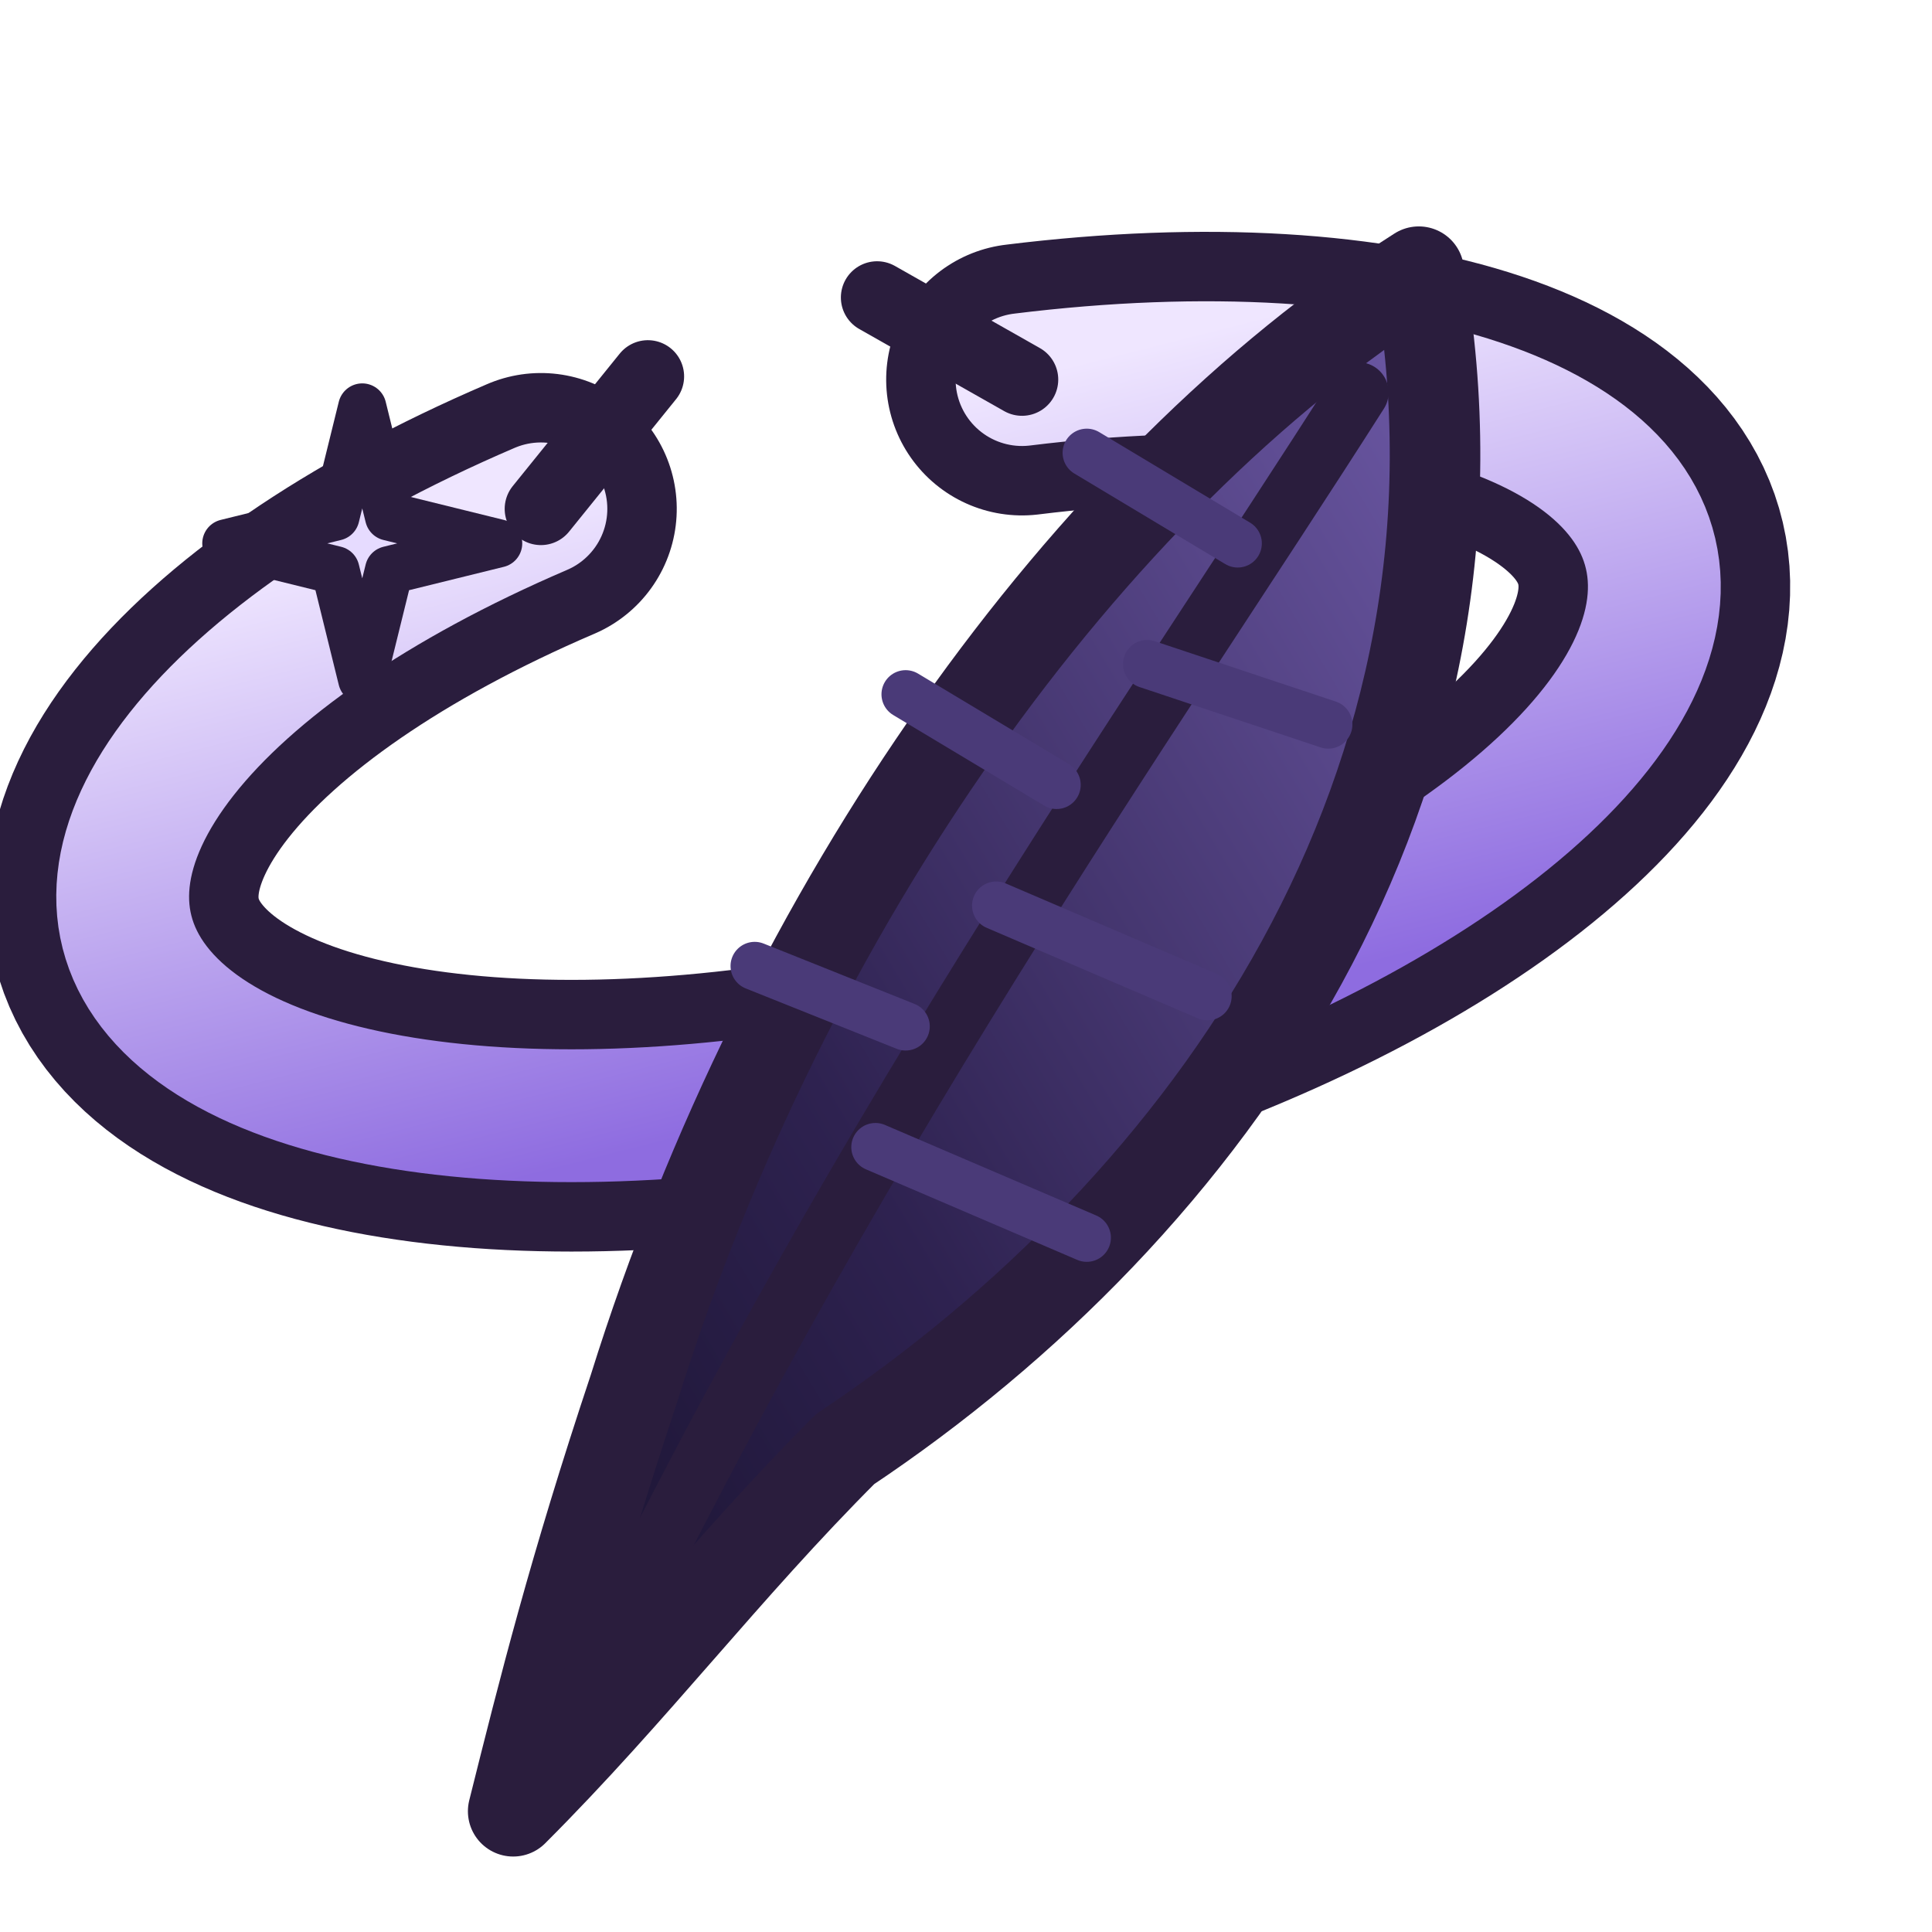
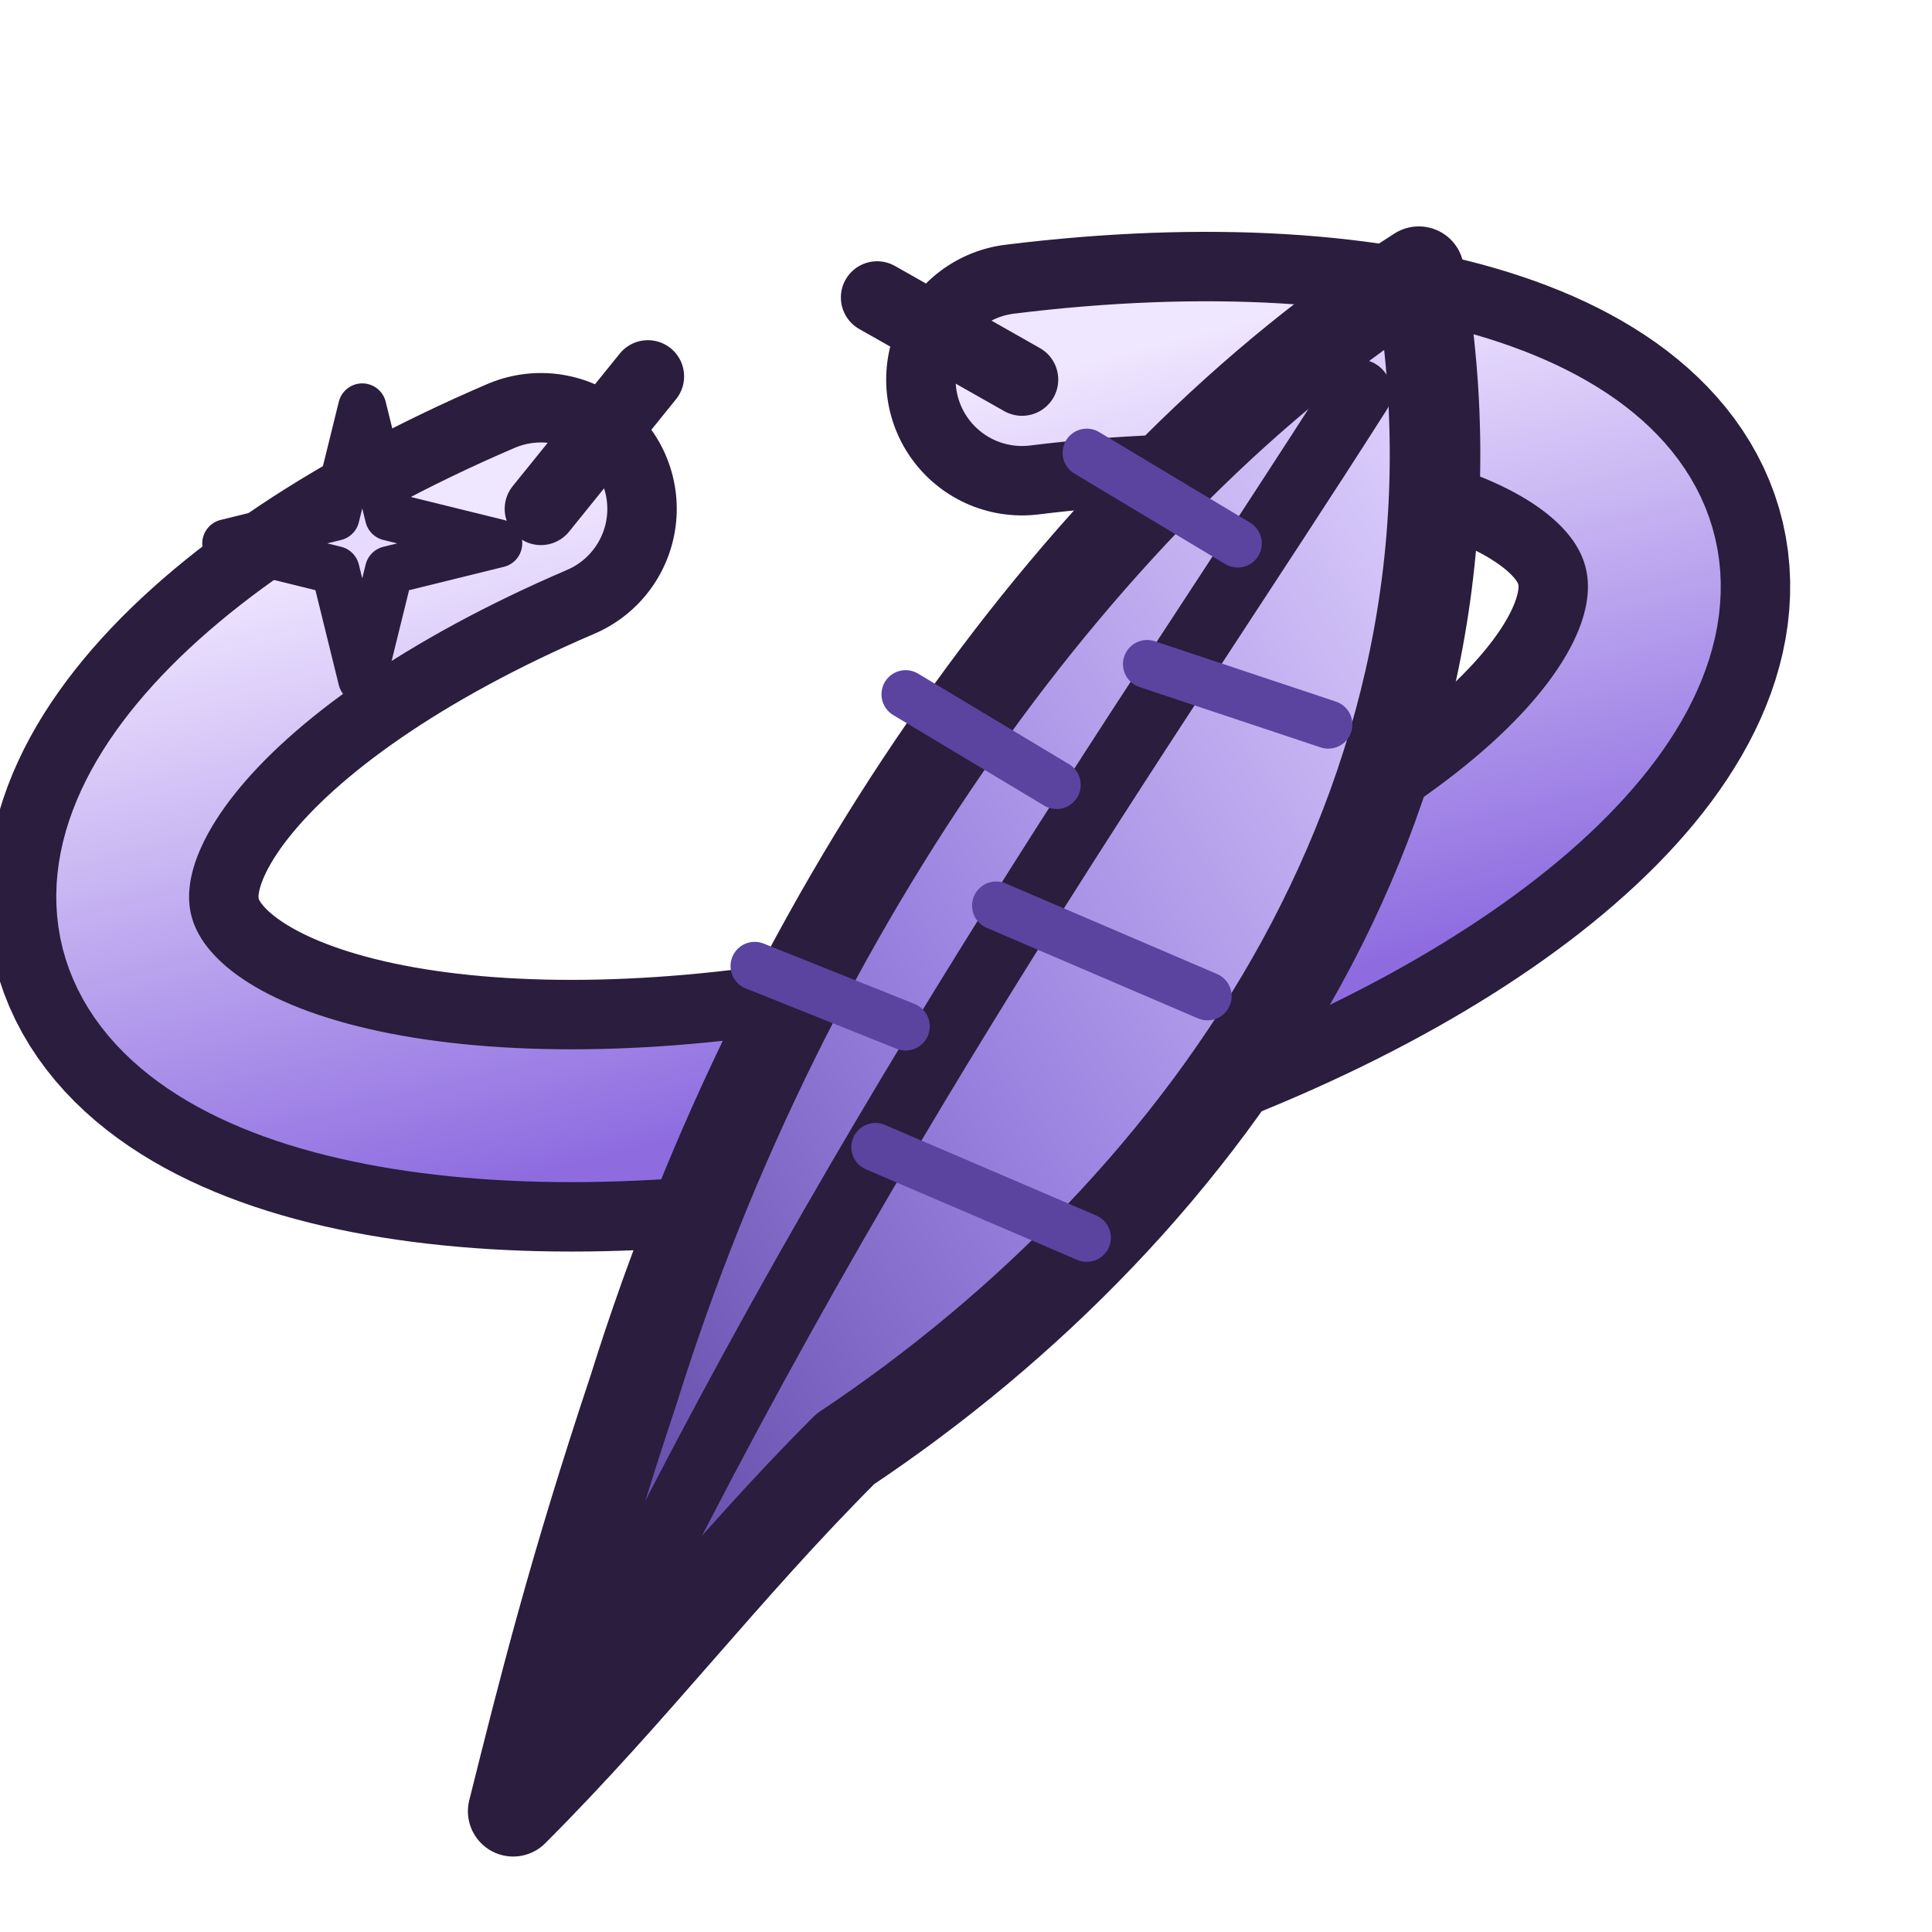
<svg xmlns="http://www.w3.org/2000/svg" width="128" height="128" viewBox="0 0 64 64">
  <defs>
    <linearGradient id="halo" x1="0" y1="0" x2="0" y2="1">
      <stop offset="0" stop-color="#efe6ff" />
      <stop offset="1" stop-color="#8e6ce0" />
    </linearGradient>
    <linearGradient id="feather" x1="1" y1="0" x2="0" y2="1">
-       <stop offset="0" stop-color="#6e5aa8" />
-       <stop offset="0.6" stop-color="#2e2250" />
-       <stop offset="1" stop-color="#16102a" />
+       <stop offset="0" stop-color="#e4d8ff" />
+       <stop offset="0.5" stop-color="#9a82e0" />
+       <stop offset="1" stop-color="#4b3590" />
    </linearGradient>
  </defs>
  <g transform="rotate(-14 32 32)">
    <path d="M38.5 13.6 A26 11 0 1 1 22 13.9" fill="none" stroke="#2a1d3d" stroke-width="9" stroke-linecap="round" />
    <path d="M38.5 13.6 A26 11 0 1 1 22 13.9" fill="none" stroke="url(#halo)" stroke-width="4.4" stroke-linecap="round" />
    <path d="M22 13.9 L26.5 10.5 M38.5 13.6 L34.5 9.8" stroke="#2a1d3d" stroke-width="2.4" stroke-linecap="round" />
  </g>
  <path d="M47 9 C36 16 26 30 21 46 C19 52 18 56 17 60 C21 56 24 52 28 48 C40 40 50 26 47 9 Z" fill="url(#feather)" stroke="#2a1d3d" stroke-width="3" stroke-linejoin="round" />
-   <path d="M45 13 C38 24 28 38 19 57" fill="none" stroke="#2a1d3d" stroke-width="2" stroke-linecap="round" />
-   <path d="M38 22 L44 24 M33 30 L40 33 M29 38 L36 41 M41 18 L36 15 M35 26 L30 23 M30 34 L25 32" stroke="#4a3a78" stroke-width="1.6" stroke-linecap="round" />
+   <path d="M45 13 C38 24 28 38 19 57" fill="none" stroke="#2a1d3d" stroke-width="2.2" stroke-linecap="round" />
+   <path d="M38 22 L44 24 M33 30 L40 33 M29 38 L36 41 M41 18 L36 15 M35 26 L30 23 M30 34 L25 32" stroke="#5a44a0" stroke-width="1.6" stroke-linecap="round" />
  <polygon points="12,13.5 12.89,17.11 16.5,18 12.89,18.89 12,22.5 11.11,18.89 7.5,18 11.11,17.11" fill="#e6dbff" stroke="#2a1d3d" stroke-width="1.6" stroke-linejoin="round" />
</svg>
